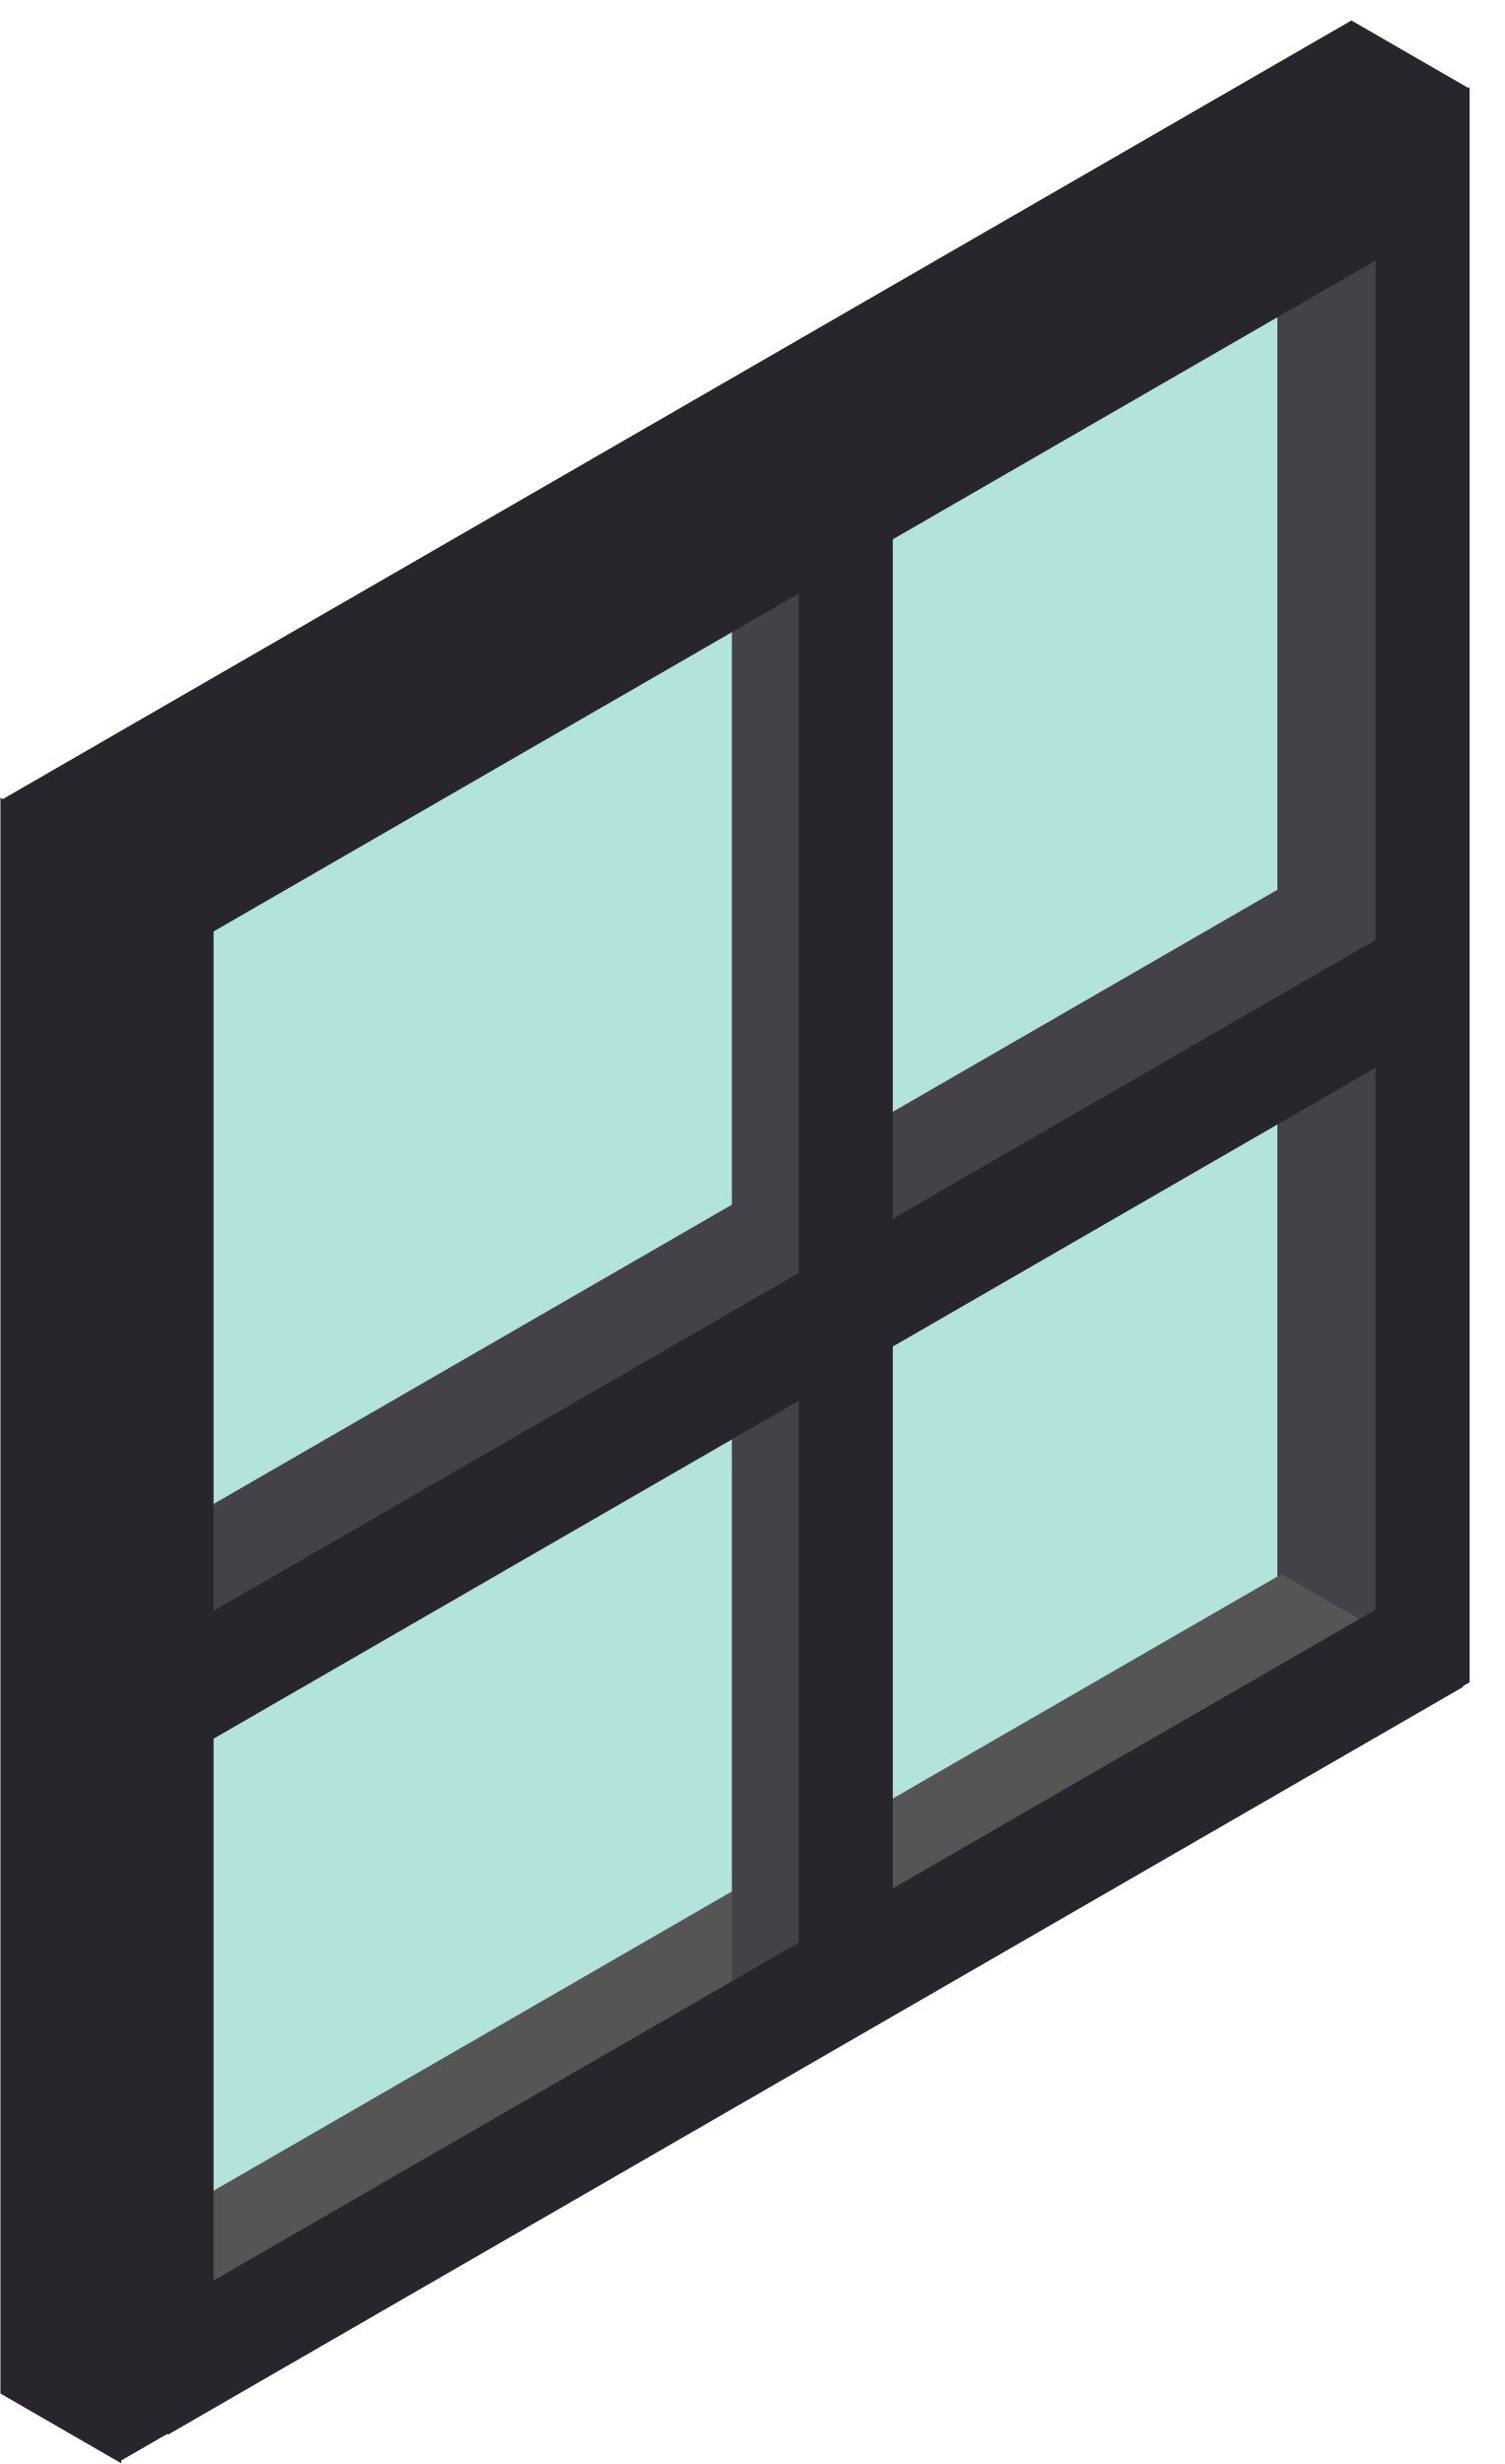
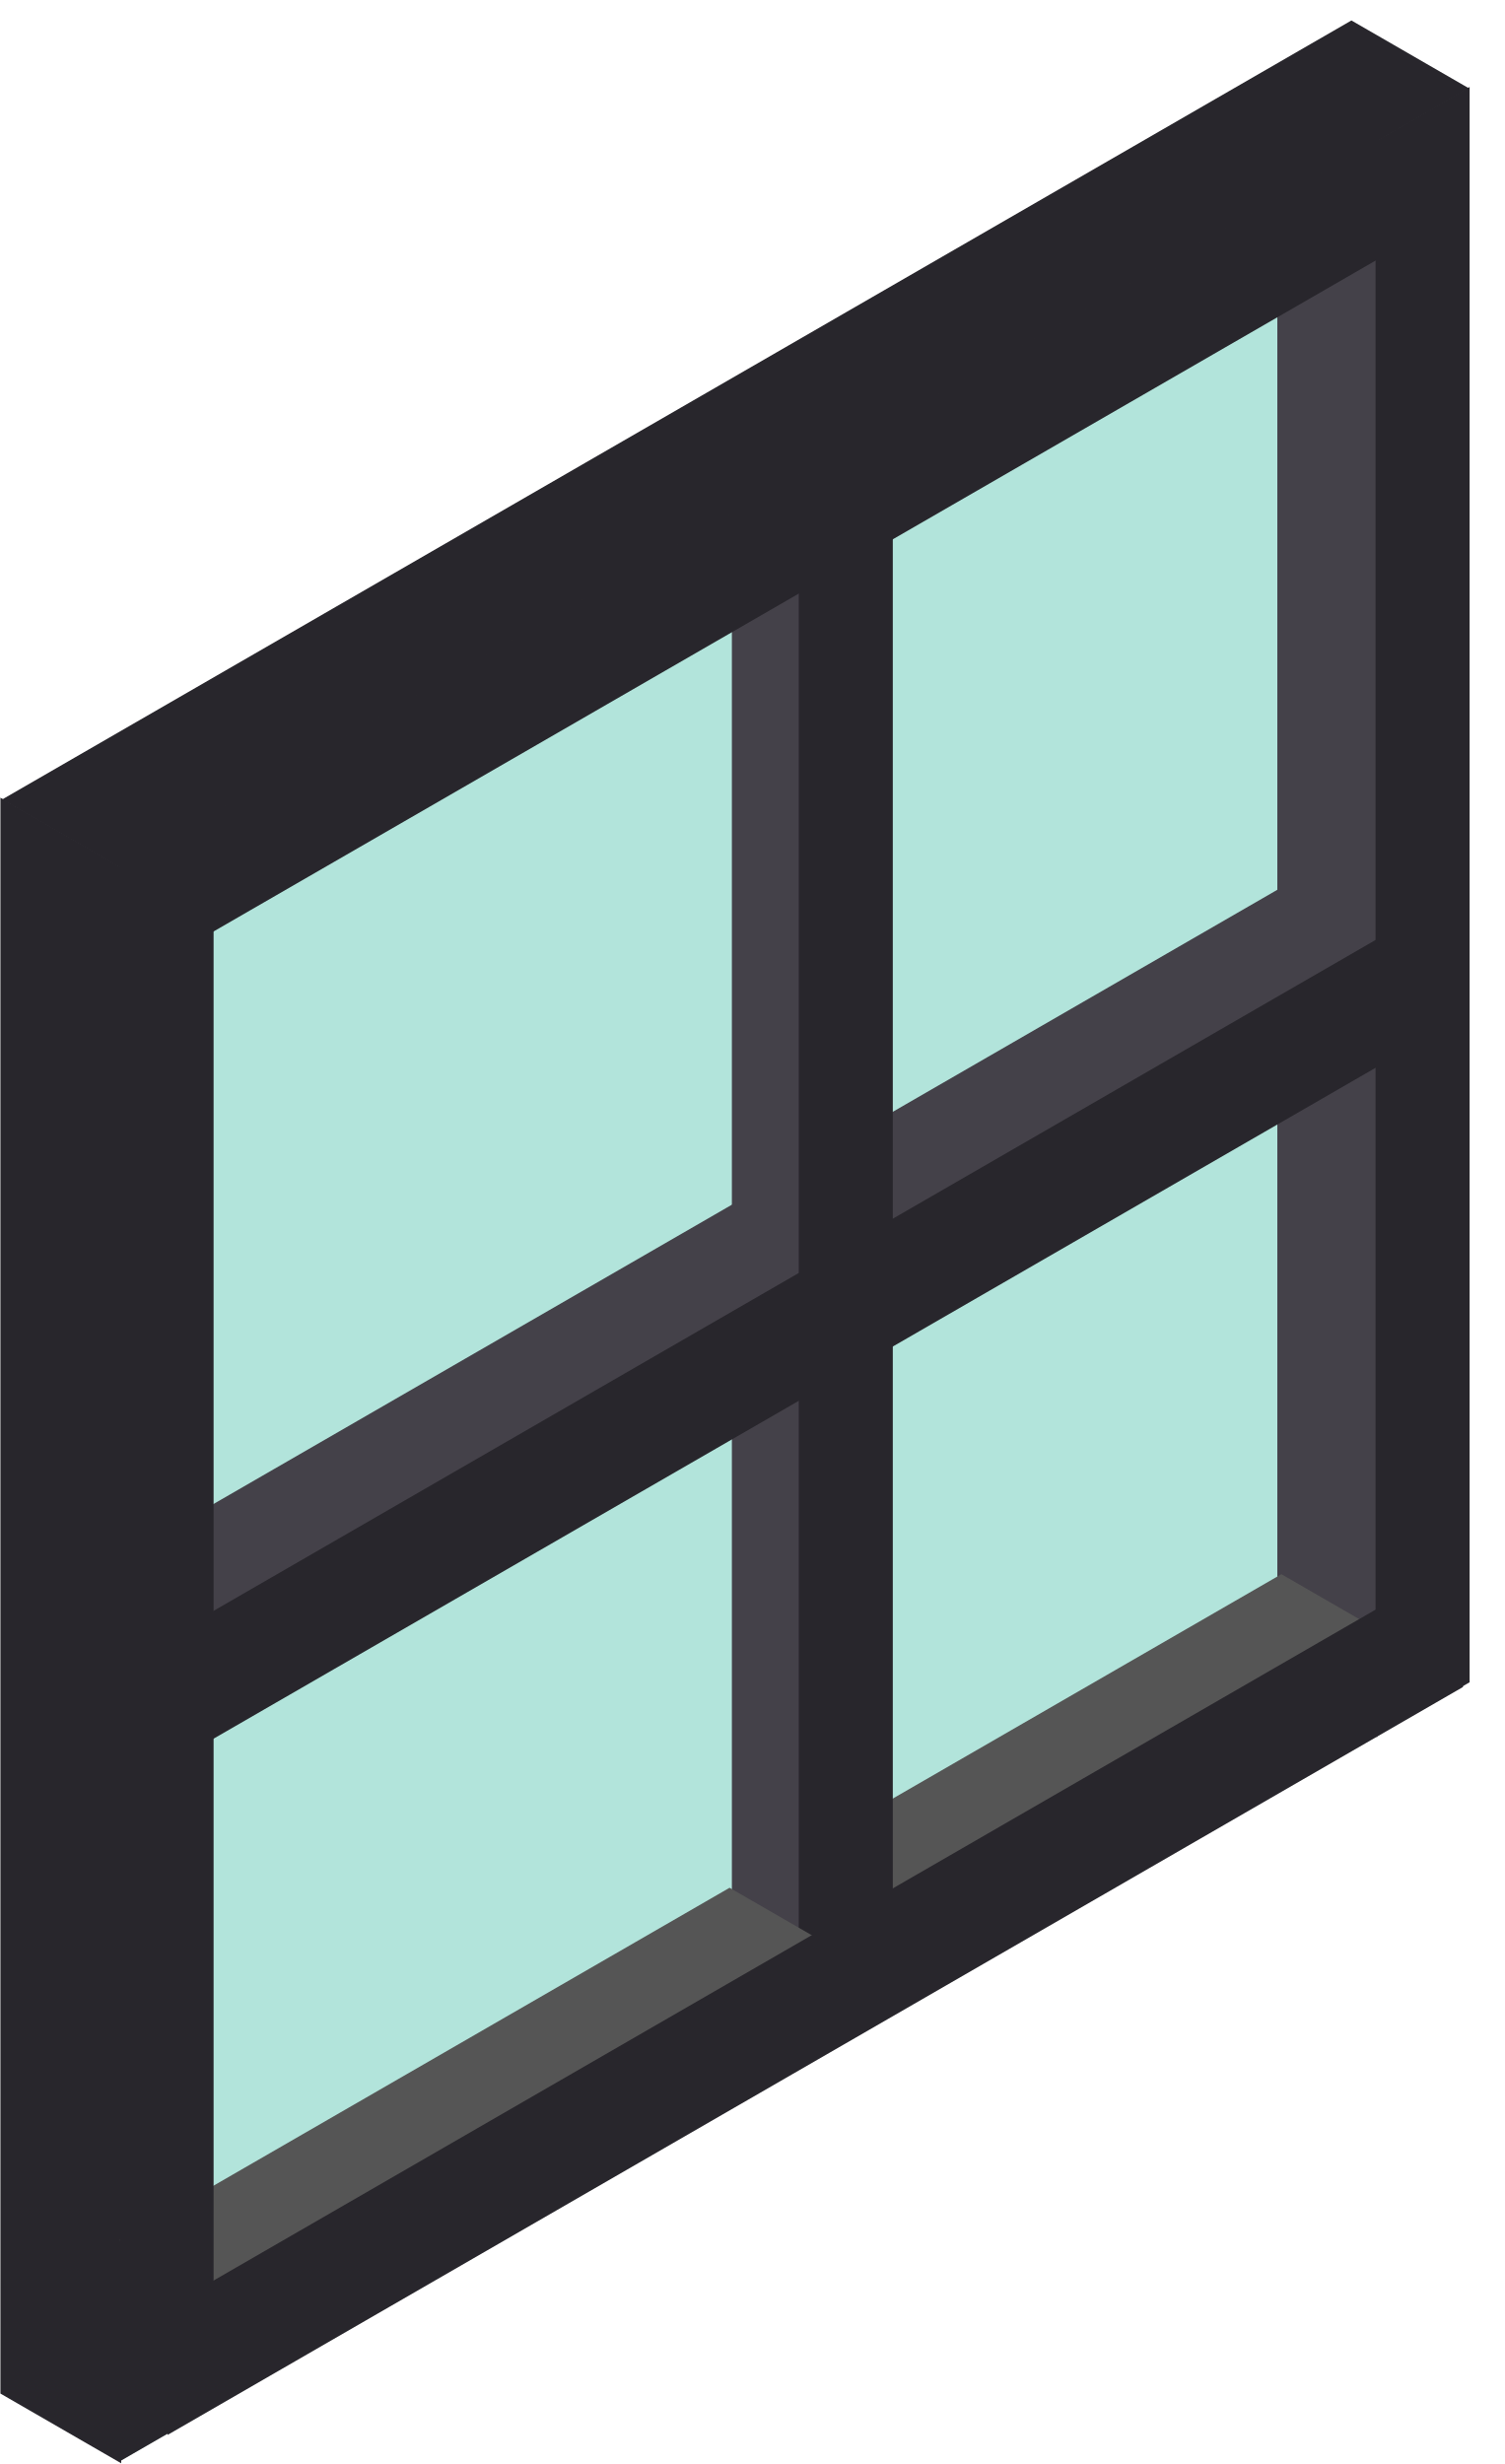
<svg xmlns="http://www.w3.org/2000/svg" width="720" height="1179" viewBox="0 0 720 1179" fill="none">
  <rect width="693.975" height="763.344" transform="matrix(0.866025 -0.5 2.20305e-08 1 57.1997 414.266)" fill="#B2E4DB" />
  <rect width="55.195" height="763.344" transform="matrix(0.866025 0.5 -2.20305e-08 1 611.2 40.3113)" fill="#444149" />
  <rect width="51.962" height="283.991" transform="matrix(0.866025 0.5 -0.866025 0.5 616.143 435.61)" fill="#444149" />
  <rect width="51.962" height="643.806" transform="matrix(0.866025 0.5 -0.866025 0.5 614.752 423.702)" fill="#444149" />
  <rect width="51.962" height="763.344" transform="matrix(0.866025 -0.5 2.20305e-08 1 658.2 67.5903)" fill="#28262C" />
-   <rect width="51.962" height="647.077" transform="matrix(0.866025 0.5 -0.866025 0.5 613.143 753.234)" fill="#555555" />
+   <rect width="51.962" height="268.714" transform="matrix(0.866025 0.5 -0.866025 0.5 613.143 753.234)" fill="#555555" />
  <rect width="49.652" height="763.344" transform="matrix(0.866025 0.5 -2.20305e-08 1 350.2 188.61)" fill="#444149" />
  <rect width="51.962" height="763.344" transform="matrix(0.866025 -0.5 2.20305e-08 1 382.2 213.59)" fill="#28262C" />
  <rect width="669.726" height="61.165" transform="matrix(0.866025 -0.5 2.20305e-08 1 80.1997 783.473)" fill="#28262C" />
  <rect width="695.13" height="57.224" transform="matrix(0.866025 -0.5 2.20305e-08 1 57.1997 414.447)" fill="#28262C" />
  <rect width="64.894" height="745.528" transform="matrix(0.866025 0.5 -0.866025 0.5 646.646 9.79028)" fill="#28262C" />
+   <rect width="66.742" height="763.605" transform="matrix(0.866025 0.5 -2.20305e-08 1 0.199707 381.688)" fill="#28262C" />
+   <rect width="51.962" height="337.28" transform="matrix(0.866025 0.5 -0.866025 0.5 349.093 903.274)" fill="#555555" />
+   <rect width="715.684" height="61.165" transform="matrix(0.866025 -0.5 2.20305e-08 1 80.1997 1103.91)" fill="#28262C" />
  <rect width="51.962" height="763.344" transform="matrix(0.866025 -0.5 2.20305e-08 1 57.1997 414.447)" fill="#28262C" />
-   <rect width="715.684" height="61.165" transform="matrix(0.866025 -0.5 2.20305e-08 1 80.1997 1103.91)" fill="#28262C" />
-   <rect width="66.742" height="763.605" transform="matrix(0.866025 0.5 -2.20305e-08 1 0.199707 381.688)" fill="#28262C" />
</svg>
